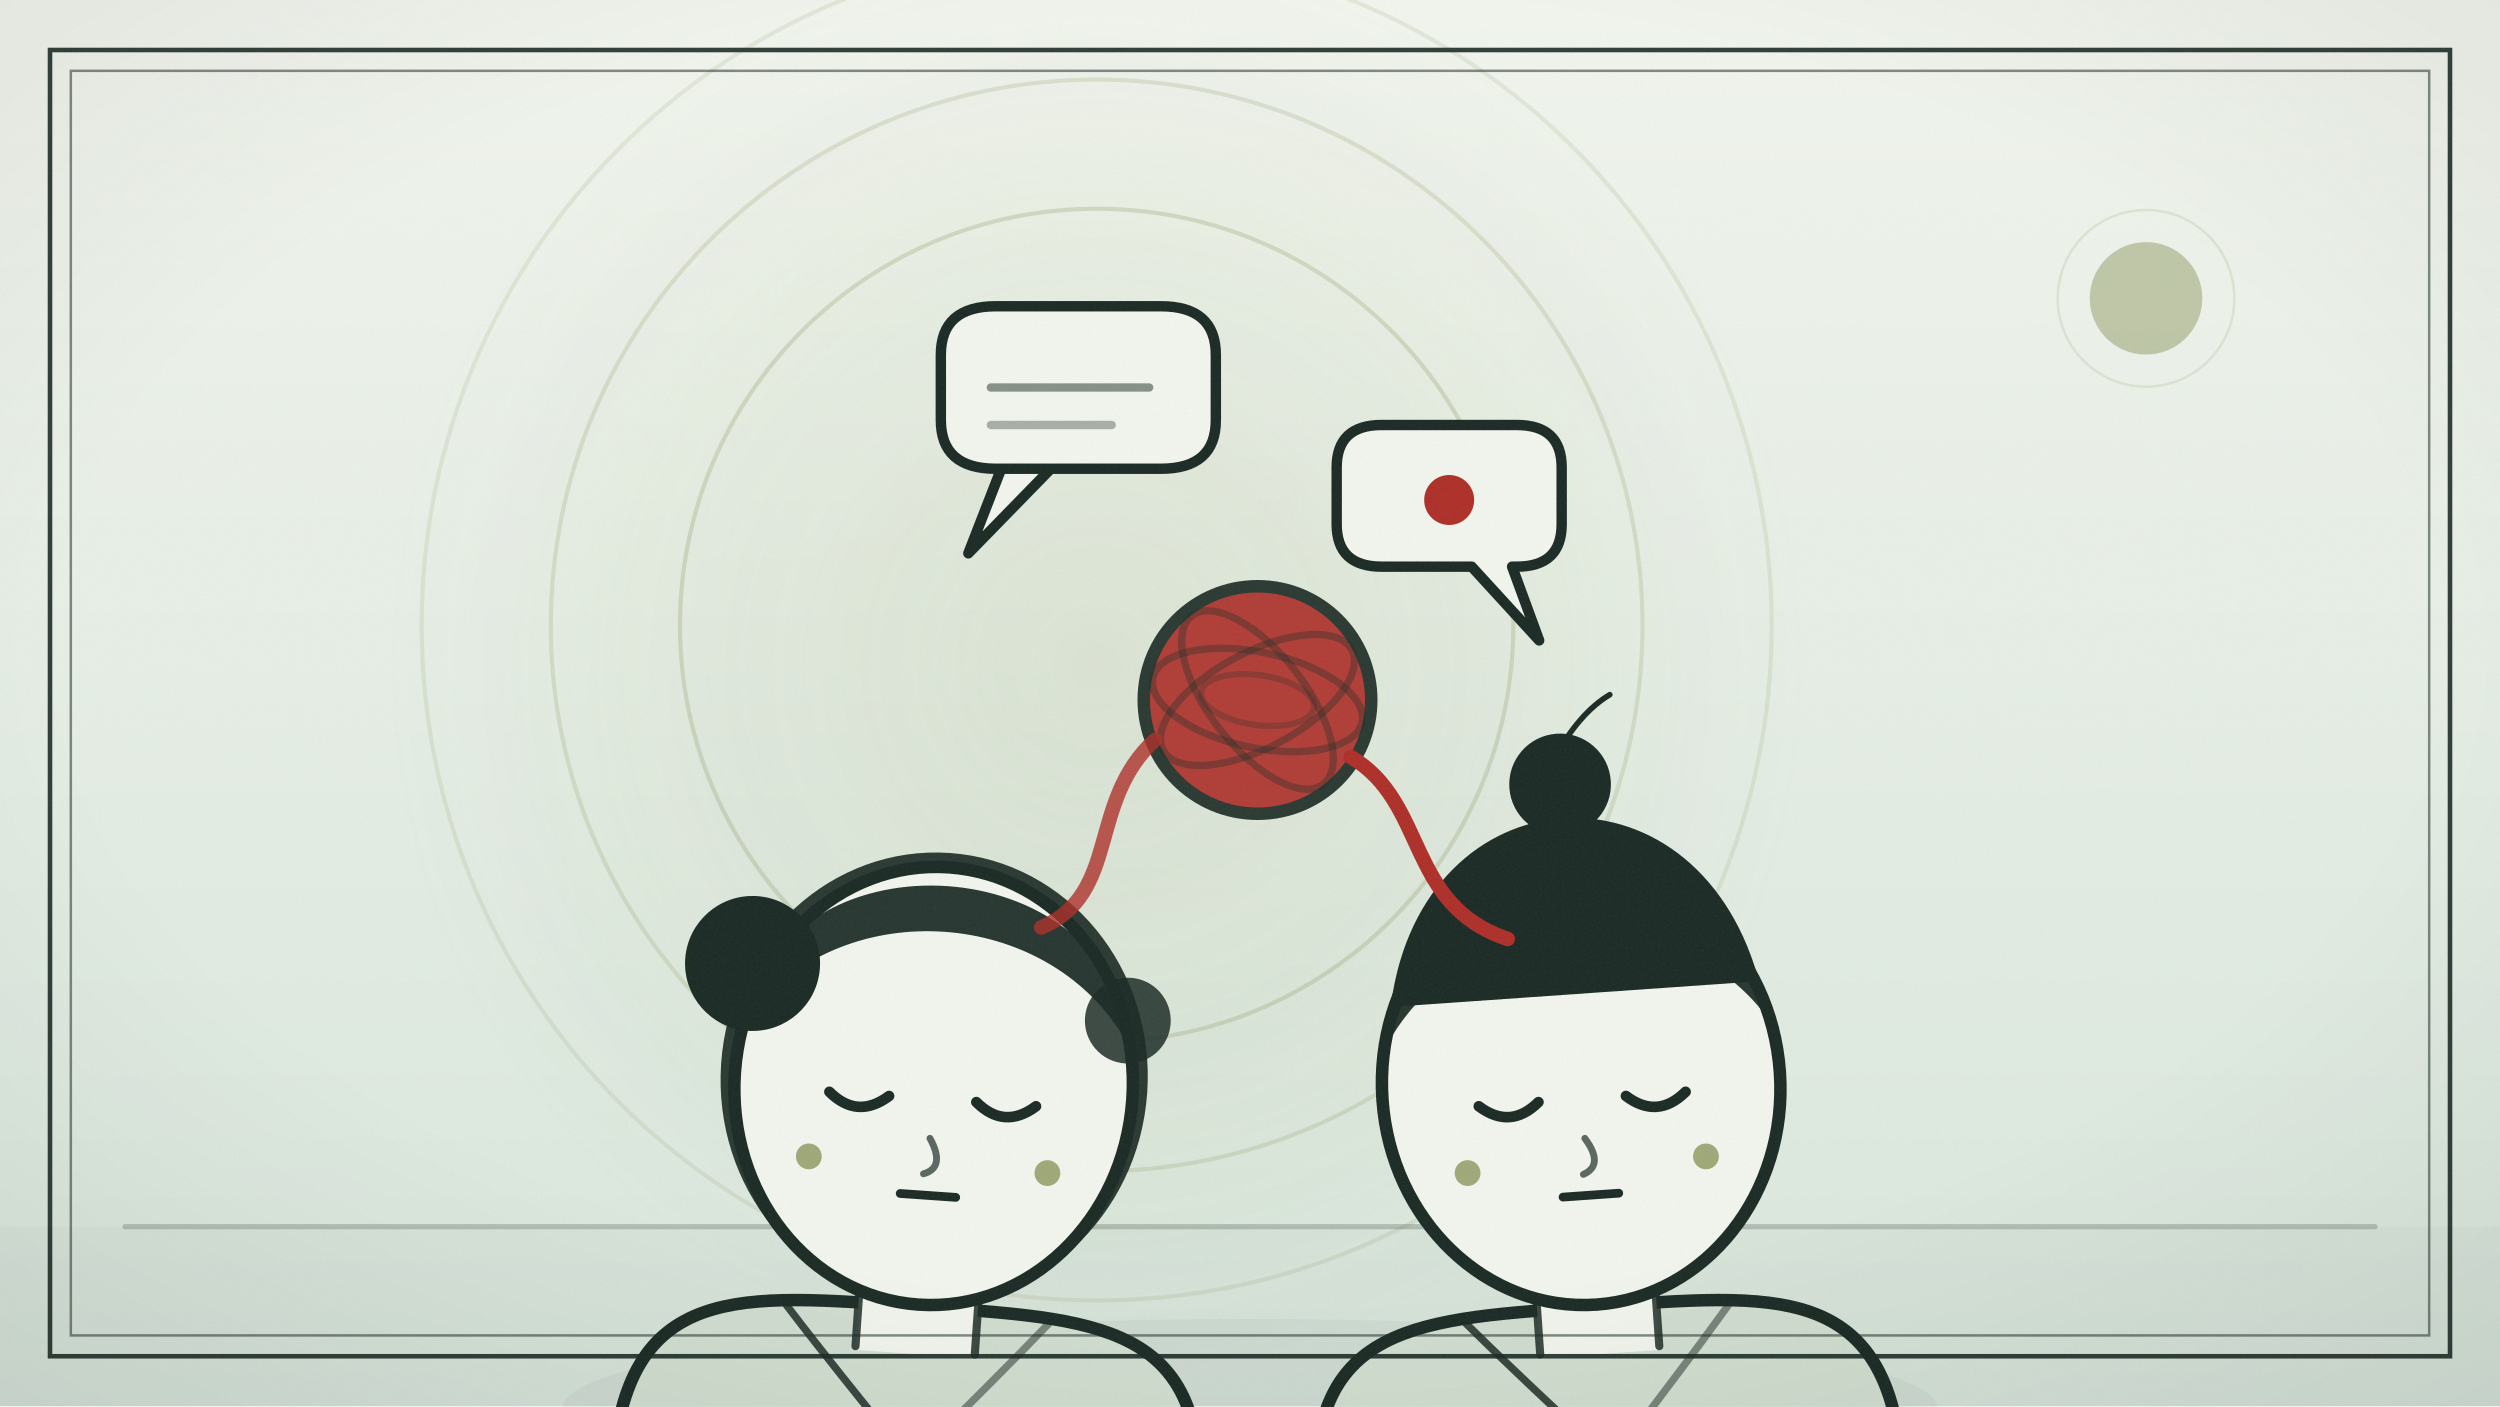
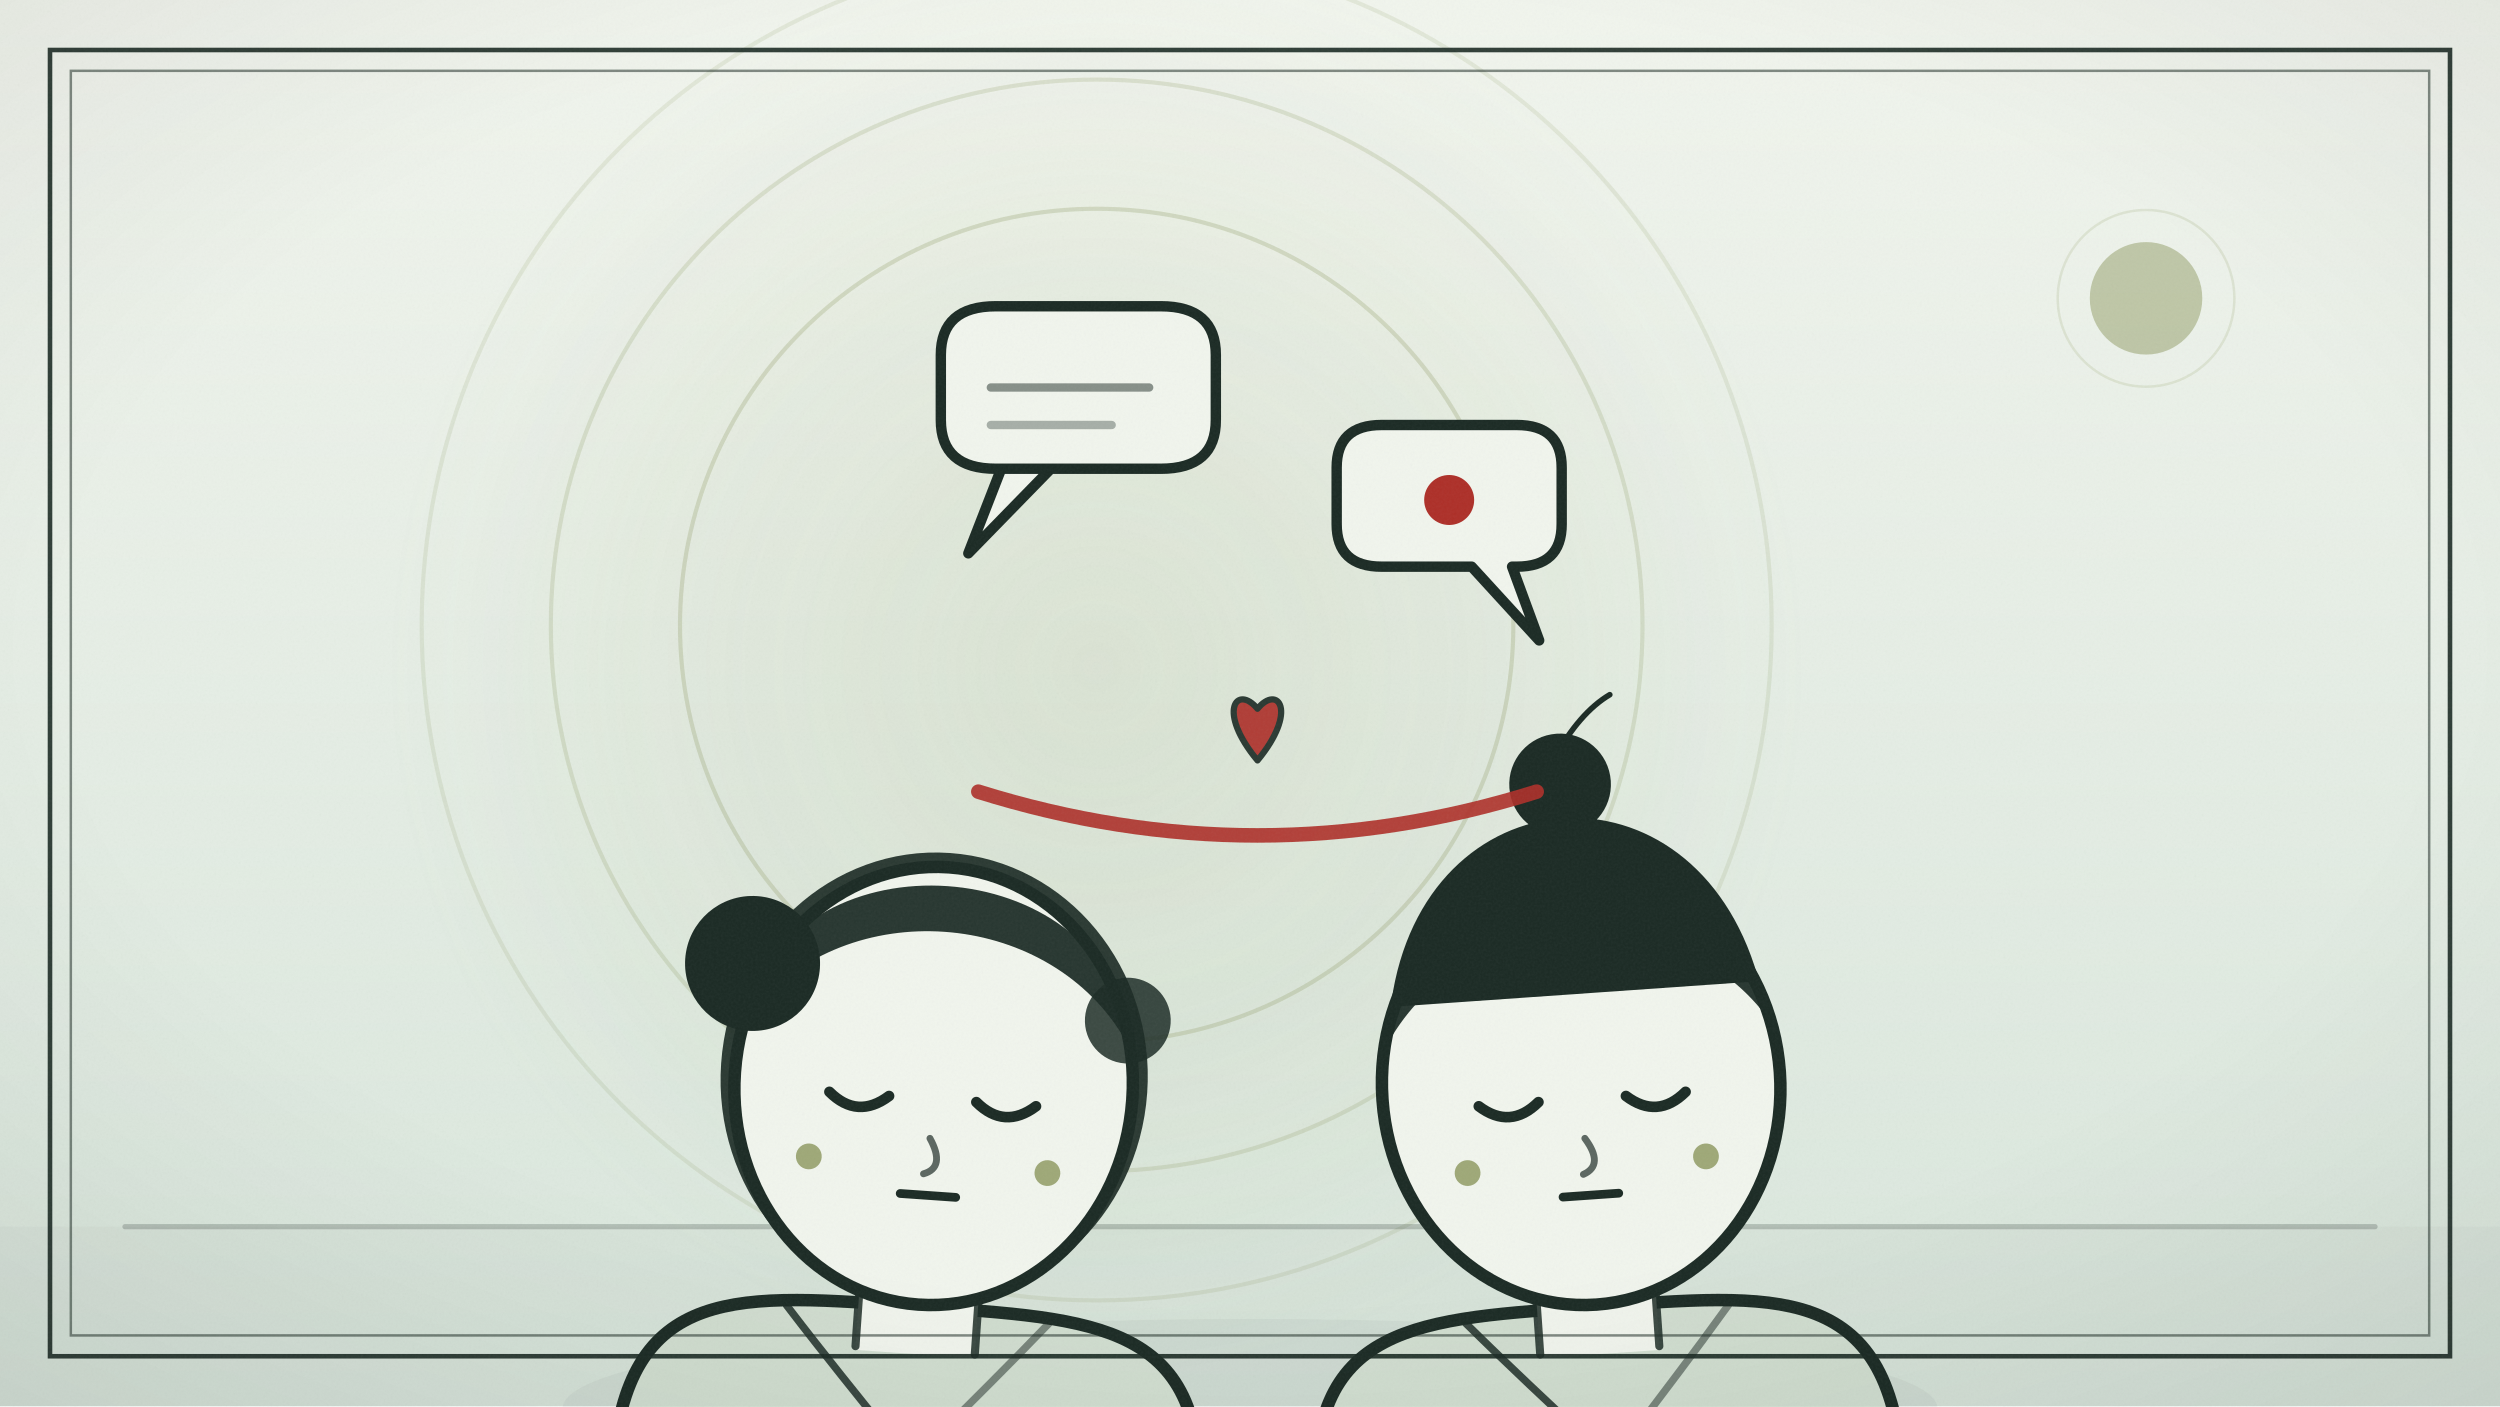
<svg xmlns="http://www.w3.org/2000/svg" viewBox="0 0 1200 675" width="1200" height="675" role="img" aria-label="정운타임즈 일러스트 · duo">
  <defs>
    <linearGradient id="paper99859" x1="0" y1="0" x2="0" y2="1">
      <stop offset="0" stop-color="#f1f5ed" />
      <stop offset="1" stop-color="#d9e6dc" />
    </linearGradient>
    <radialGradient id="wash99859" cx="0.5" cy="0.5" r="0.5">
      <stop offset="0" stop-color="#8f9a63" stop-opacity="0.16" />
      <stop offset="0.62" stop-color="#8f9a63" stop-opacity="0.07" />
      <stop offset="1" stop-color="#8f9a63" stop-opacity="0" />
    </radialGradient>
    <linearGradient id="fade99859" x1="0" y1="0" x2="0" y2="1">
      <stop offset="0" stop-color="#d9e6dc" stop-opacity="0" />
      <stop offset="1" stop-color="#1b2a24" stop-opacity="0.10" />
    </linearGradient>
    <radialGradient id="vig99859" cx="0.5" cy="0.46" r="0.78">
      <stop offset="0.6" stop-color="#000" stop-opacity="0" />
      <stop offset="1" stop-color="#000" stop-opacity="0.08" />
    </radialGradient>
    <filter id="grain99859" x="0" y="0" width="100%" height="100%">
      <feTurbulence type="fractalNoise" baseFrequency="0.85" numOctaves="2" stitchTiles="stitch" />
      <feColorMatrix type="saturate" values="0" />
    </filter>
  </defs>
  <rect width="1200" height="675" fill="url(#paper99859)" />
  <circle cx="526.4" cy="320.2" r="344.1" fill="url(#wash99859)" opacity="0.85" />
  <circle cx="526.4" cy="300.2" r="200.0" fill="none" stroke="#8f9a63" stroke-width="2" opacity="0.28" />
  <circle cx="526.4" cy="300.2" r="262.0" fill="none" stroke="#8f9a63" stroke-width="2" opacity="0.22" />
  <circle cx="526.4" cy="300.2" r="324.0" fill="none" stroke="#8f9a63" stroke-width="2" opacity="0.16" />
  <line x1="60.0" y1="588.8" x2="1140.0" y2="588.8" stroke="#1b2a24" stroke-width="2.5" stroke-linecap="round" opacity="0.22" />
  <rect x="0.0" y="588.8" width="1200.0" height="86.2" rx="0.0" fill="#1b2a24" stroke="ink" stroke-width="6" opacity="0.03" />
  <circle cx="1030.1" cy="143.2" r="26.5" fill="#8f9a63" stroke="#8f9a63" stroke-width="1" opacity="0.5" />
  <circle cx="1030.1" cy="143.2" r="42.4" fill="none" stroke="#8f9a63" stroke-width="1.2" opacity="0.18" />
  <ellipse cx="600.0" cy="676.0" rx="330.0" ry="42.9" fill="#1b2a24" stroke="none" stroke-width="0" opacity="0.045" />
  <g transform="rotate(4.0 434.8 712.0)">
    <ellipse cx="434.8" cy="517.0" rx="100.4" ry="106.2" fill="#1b2a24" stroke="#1b2a24" stroke-width="4.2" opacity="0.92" />
    <path d="M 293.8 716.0 C 293.8 624.1 348.8 626.9 434.8 626.9 C 520.8 626.9 575.8 624.1 575.8 716.0 Z" fill="#d0ddcf" stroke="#1b2a24" stroke-width="6" stroke-linecap="round" stroke-linejoin="round" />
    <path d="M 371.7 630.7 C 413.8 678.5 438.6 701.5 442.4 712.0" fill="none" stroke="#1b2a24" stroke-width="3.6" stroke-linecap="round" stroke-linejoin="round" opacity="0.85" />
    <path d="M 497.9 630.7 C 459.6 676.6 434.8 701.5 431.0 712.0" fill="none" stroke="#1b2a24" stroke-width="3.6" stroke-linecap="round" stroke-linejoin="round" opacity="0.5" />
    <rect x="406.1" y="609.7" width="57.4" height="40.1" rx="0.0" fill="#f1f5ed" stroke="none" stroke-width="0" />
    <line x1="406.1" y1="611.6" x2="406.1" y2="648.0" stroke="#1b2a24" stroke-width="3.9" stroke-linecap="round" opacity="0.85" />
    <line x1="463.5" y1="611.6" x2="463.5" y2="648.0" stroke="#1b2a24" stroke-width="3.9" stroke-linecap="round" opacity="0.85" />
    <ellipse cx="434.8" cy="520.8" rx="95.6" ry="105.2" fill="#f1f5ed" stroke="#1b2a24" stroke-width="6" />
    <path d="M 344.9 489.3 C 364.1 405.1 505.5 405.1 524.7 489.3 C 482.6 430.4 387.0 430.4 344.9 489.3 Z" fill="#1b2a24" stroke="#1b2a24" stroke-width="3.0" stroke-linecap="round" stroke-linejoin="round" opacity="0.94" />
    <path d="M 385.1 527.1 q 14.3 12.4 28.7 0" fill="none" stroke="#1b2a24" stroke-width="5.1" stroke-linecap="round" stroke-linejoin="round" />
    <path d="M 455.8 527.1 q 14.3 12.4 28.7 0" fill="none" stroke="#1b2a24" stroke-width="5.1" stroke-linecap="round" stroke-linejoin="round" />
    <path d="M 434.8 546.0 q 8.6 13.4 -1.9 17.2" fill="none" stroke="#1b2a24" stroke-width="3.3" stroke-linecap="round" stroke-linejoin="round" opacity="0.7" />
    <line x1="422.4" y1="573.4" x2="449.1" y2="573.4" stroke="#1b2a24" stroke-width="4.2" stroke-linecap="round" />
    <circle cx="377.4" cy="558.7" r="5.7" fill="#8f9a63" stroke="#8f9a63" stroke-width="1" opacity="0.85" />
    <circle cx="492.2" cy="558.7" r="5.7" fill="#8f9a63" stroke="#8f9a63" stroke-width="1" opacity="0.85" />
    <circle cx="344.0" cy="468.2" r="30.6" fill="#1b2a24" stroke="#1b2a24" stroke-width="3.6" />
    <circle cx="525.6" cy="483.0" r="19.1" fill="#1b2a24" stroke="#1b2a24" stroke-width="3.0" opacity="0.85" />
  </g>
  <g transform="rotate(-4.0 772.3 712.0)">
    <path d="M 631.3 716.0 C 631.3 624.1 686.3 626.9 772.3 626.9 C 858.4 626.9 913.3 624.1 913.3 716.0 Z" fill="#d0ddcf" stroke="#1b2a24" stroke-width="6" stroke-linecap="round" stroke-linejoin="round" />
    <path d="M 709.2 630.7 C 751.3 678.5 776.2 701.5 780.0 712.0" fill="none" stroke="#1b2a24" stroke-width="3.6" stroke-linecap="round" stroke-linejoin="round" opacity="0.85" />
    <path d="M 835.4 630.7 C 797.2 676.6 772.3 701.5 768.5 712.0" fill="none" stroke="#1b2a24" stroke-width="3.6" stroke-linecap="round" stroke-linejoin="round" opacity="0.5" />
    <rect x="743.7" y="609.7" width="57.4" height="40.1" rx="0.0" fill="#f1f5ed" stroke="none" stroke-width="0" />
    <line x1="743.7" y1="611.6" x2="743.7" y2="648.0" stroke="#1b2a24" stroke-width="3.9" stroke-linecap="round" opacity="0.85" />
    <line x1="801.0" y1="611.6" x2="801.0" y2="648.0" stroke="#1b2a24" stroke-width="3.9" stroke-linecap="round" opacity="0.85" />
    <ellipse cx="772.3" cy="520.8" rx="95.6" ry="105.2" fill="#f1f5ed" stroke="#1b2a24" stroke-width="6" />
    <path d="M 682.5 489.3 C 701.6 405.1 843.1 405.1 862.2 489.3 C 820.1 430.4 724.5 430.4 682.5 489.3 Z" fill="#1b2a24" stroke="#1b2a24" stroke-width="3.0" stroke-linecap="round" stroke-linejoin="round" opacity="0.94" />
    <path d="M 722.6 527.1 q 14.3 12.4 28.7 0" fill="none" stroke="#1b2a24" stroke-width="5.1" stroke-linecap="round" stroke-linejoin="round" />
    <path d="M 793.4 527.1 q 14.3 12.4 28.7 0" fill="none" stroke="#1b2a24" stroke-width="5.1" stroke-linecap="round" stroke-linejoin="round" />
    <path d="M 772.3 546.0 q 8.6 13.4 -1.9 17.2" fill="none" stroke="#1b2a24" stroke-width="3.3" stroke-linecap="round" stroke-linejoin="round" opacity="0.7" />
    <line x1="759.9" y1="573.4" x2="786.7" y2="573.4" stroke="#1b2a24" stroke-width="4.2" stroke-linecap="round" />
    <circle cx="715.0" cy="558.7" r="5.7" fill="#8f9a63" stroke="#8f9a63" stroke-width="1" opacity="0.85" />
    <circle cx="829.7" cy="558.7" r="5.7" fill="#8f9a63" stroke="#8f9a63" stroke-width="1" opacity="0.85" />
    <path d="M 686.3 474.5 C 709.2 367.3 835.4 367.3 858.4 474.5 Z" fill="#1b2a24" stroke="#1b2a24" stroke-width="4.2" stroke-linecap="round" stroke-linejoin="round" />
    <rect x="757.0" y="390.4" width="30.6" height="19.1" rx="0.0" fill="#1b2a24" stroke="#1b2a24" stroke-width="2.4" />
    <circle cx="772.3" cy="375.7" r="22.9" fill="#1b2a24" stroke="#1b2a24" stroke-width="3.0" />
    <path d="M 770.4 363.1 q 13.4 -21.0 28.7 -28.7" fill="none" stroke="#1b2a24" stroke-width="2.7" stroke-linecap="round" stroke-linejoin="round" />
  </g>
-   <circle cx="603.6" cy="336.0" r="54.6" fill="#ad2f28" stroke="#1b2a24" stroke-width="6" opacity="0.92" />
-   <ellipse cx="603.6" cy="336.0" rx="51.3" ry="22.9" fill="none" stroke="#1b2a24" stroke-width="3.5" opacity="0.35" transform="rotate(-28 603.6 336.0)" />
-   <ellipse cx="603.6" cy="336.0" rx="51.3" ry="22.9" fill="none" stroke="#1b2a24" stroke-width="3.5" opacity="0.35" transform="rotate(12 603.6 336.0)" />
-   <ellipse cx="603.6" cy="336.0" rx="51.3" ry="22.9" fill="none" stroke="#1b2a24" stroke-width="3.5" opacity="0.35" transform="rotate(52 603.6 336.0)" />
-   <ellipse cx="603.6" cy="336.0" rx="27.3" ry="12.0" fill="none" stroke="#1b2a24" stroke-width="3" opacity="0.25" transform="rotate(8 603.6 336.0)" />
-   <path d="M 648.3 363.3 C 685.5 385.1 674.5 434.3 723.7 450.7" fill="none" stroke="#ad2f28" stroke-width="7" stroke-linecap="round" stroke-linejoin="round" />
-   <path d="M 554.4 355.1 C 521.7 385.1 538.0 428.8 499.8 445.2" fill="none" stroke="#ad2f28" stroke-width="7" stroke-linecap="round" stroke-linejoin="round" opacity="0.8" />
+   <path d="M 469.6 380.0 Q 603.6 422.0 737.6 380.0" fill="none" stroke="#ad2f28" stroke-width="7" stroke-linecap="round" stroke-linejoin="round" opacity="0.9" />
+   <path d="M 603.6 365.0 C 583.8 341.2 593.7 328.3 603.6 340.2 C 613.4 328.3 623.3 341.2 603.6 365.0 Z" fill="#ad2f28" stroke="#1b2a24" stroke-width="3" stroke-linecap="round" stroke-linejoin="round" opacity="0.92" />
  <path d="M 478.0 147.0 L 557.2 147.0 Q 583.6 147.0 583.6 170.4 L 583.6 201.6 Q 583.6 225.0 557.2 225.0 L 480.6 225.0 L 464.8 265.6 L 504.4 225.0 L 478.0 225.0 Q 451.6 225.0 451.6 201.6 L 451.6 170.4 Q 451.6 147.0 478.0 147.0 Z" fill="#f1f5ed" stroke="#1b2a24" stroke-width="5" stroke-linecap="round" stroke-linejoin="round" />
  <line x1="475.6" y1="186.0" x2="551.6" y2="186.0" stroke="#1b2a24" stroke-width="4" stroke-linecap="round" opacity="0.5" />
  <line x1="475.6" y1="204.0" x2="533.6" y2="204.0" stroke="#1b2a24" stroke-width="4" stroke-linecap="round" opacity="0.35" />
  <path d="M 663.2 204.0 L 728.0 204.0 Q 749.6 204.0 749.6 224.4 L 749.6 251.6 Q 749.6 272.0 728.0 272.0 L 725.8 272.0 L 738.8 307.4 L 706.4 272.0 L 663.2 272.0 Q 641.6 272.0 641.6 251.6 L 641.6 224.4 Q 641.6 204.0 663.2 204.0 Z" fill="#f1f5ed" stroke="#1b2a24" stroke-width="5" stroke-linecap="round" stroke-linejoin="round" />
  <circle cx="695.6" cy="240.0" r="11.0" fill="#ad2f28" stroke="#ad2f28" stroke-width="2" />
  <rect x="24.0" y="24.0" width="1152.0" height="627.0" rx="0.0" fill="none" stroke="#1b2a24" stroke-width="2.2" opacity="0.9" />
  <rect x="34.0" y="34.0" width="1132.0" height="607.0" rx="0.0" fill="none" stroke="#1b2a24" stroke-width="1.2" opacity="0.54" />
  <rect width="1200" height="675" fill="url(#vig99859)" />
  <rect width="1200" height="675" filter="url(#grain99859)" opacity="0.055" />
</svg>
